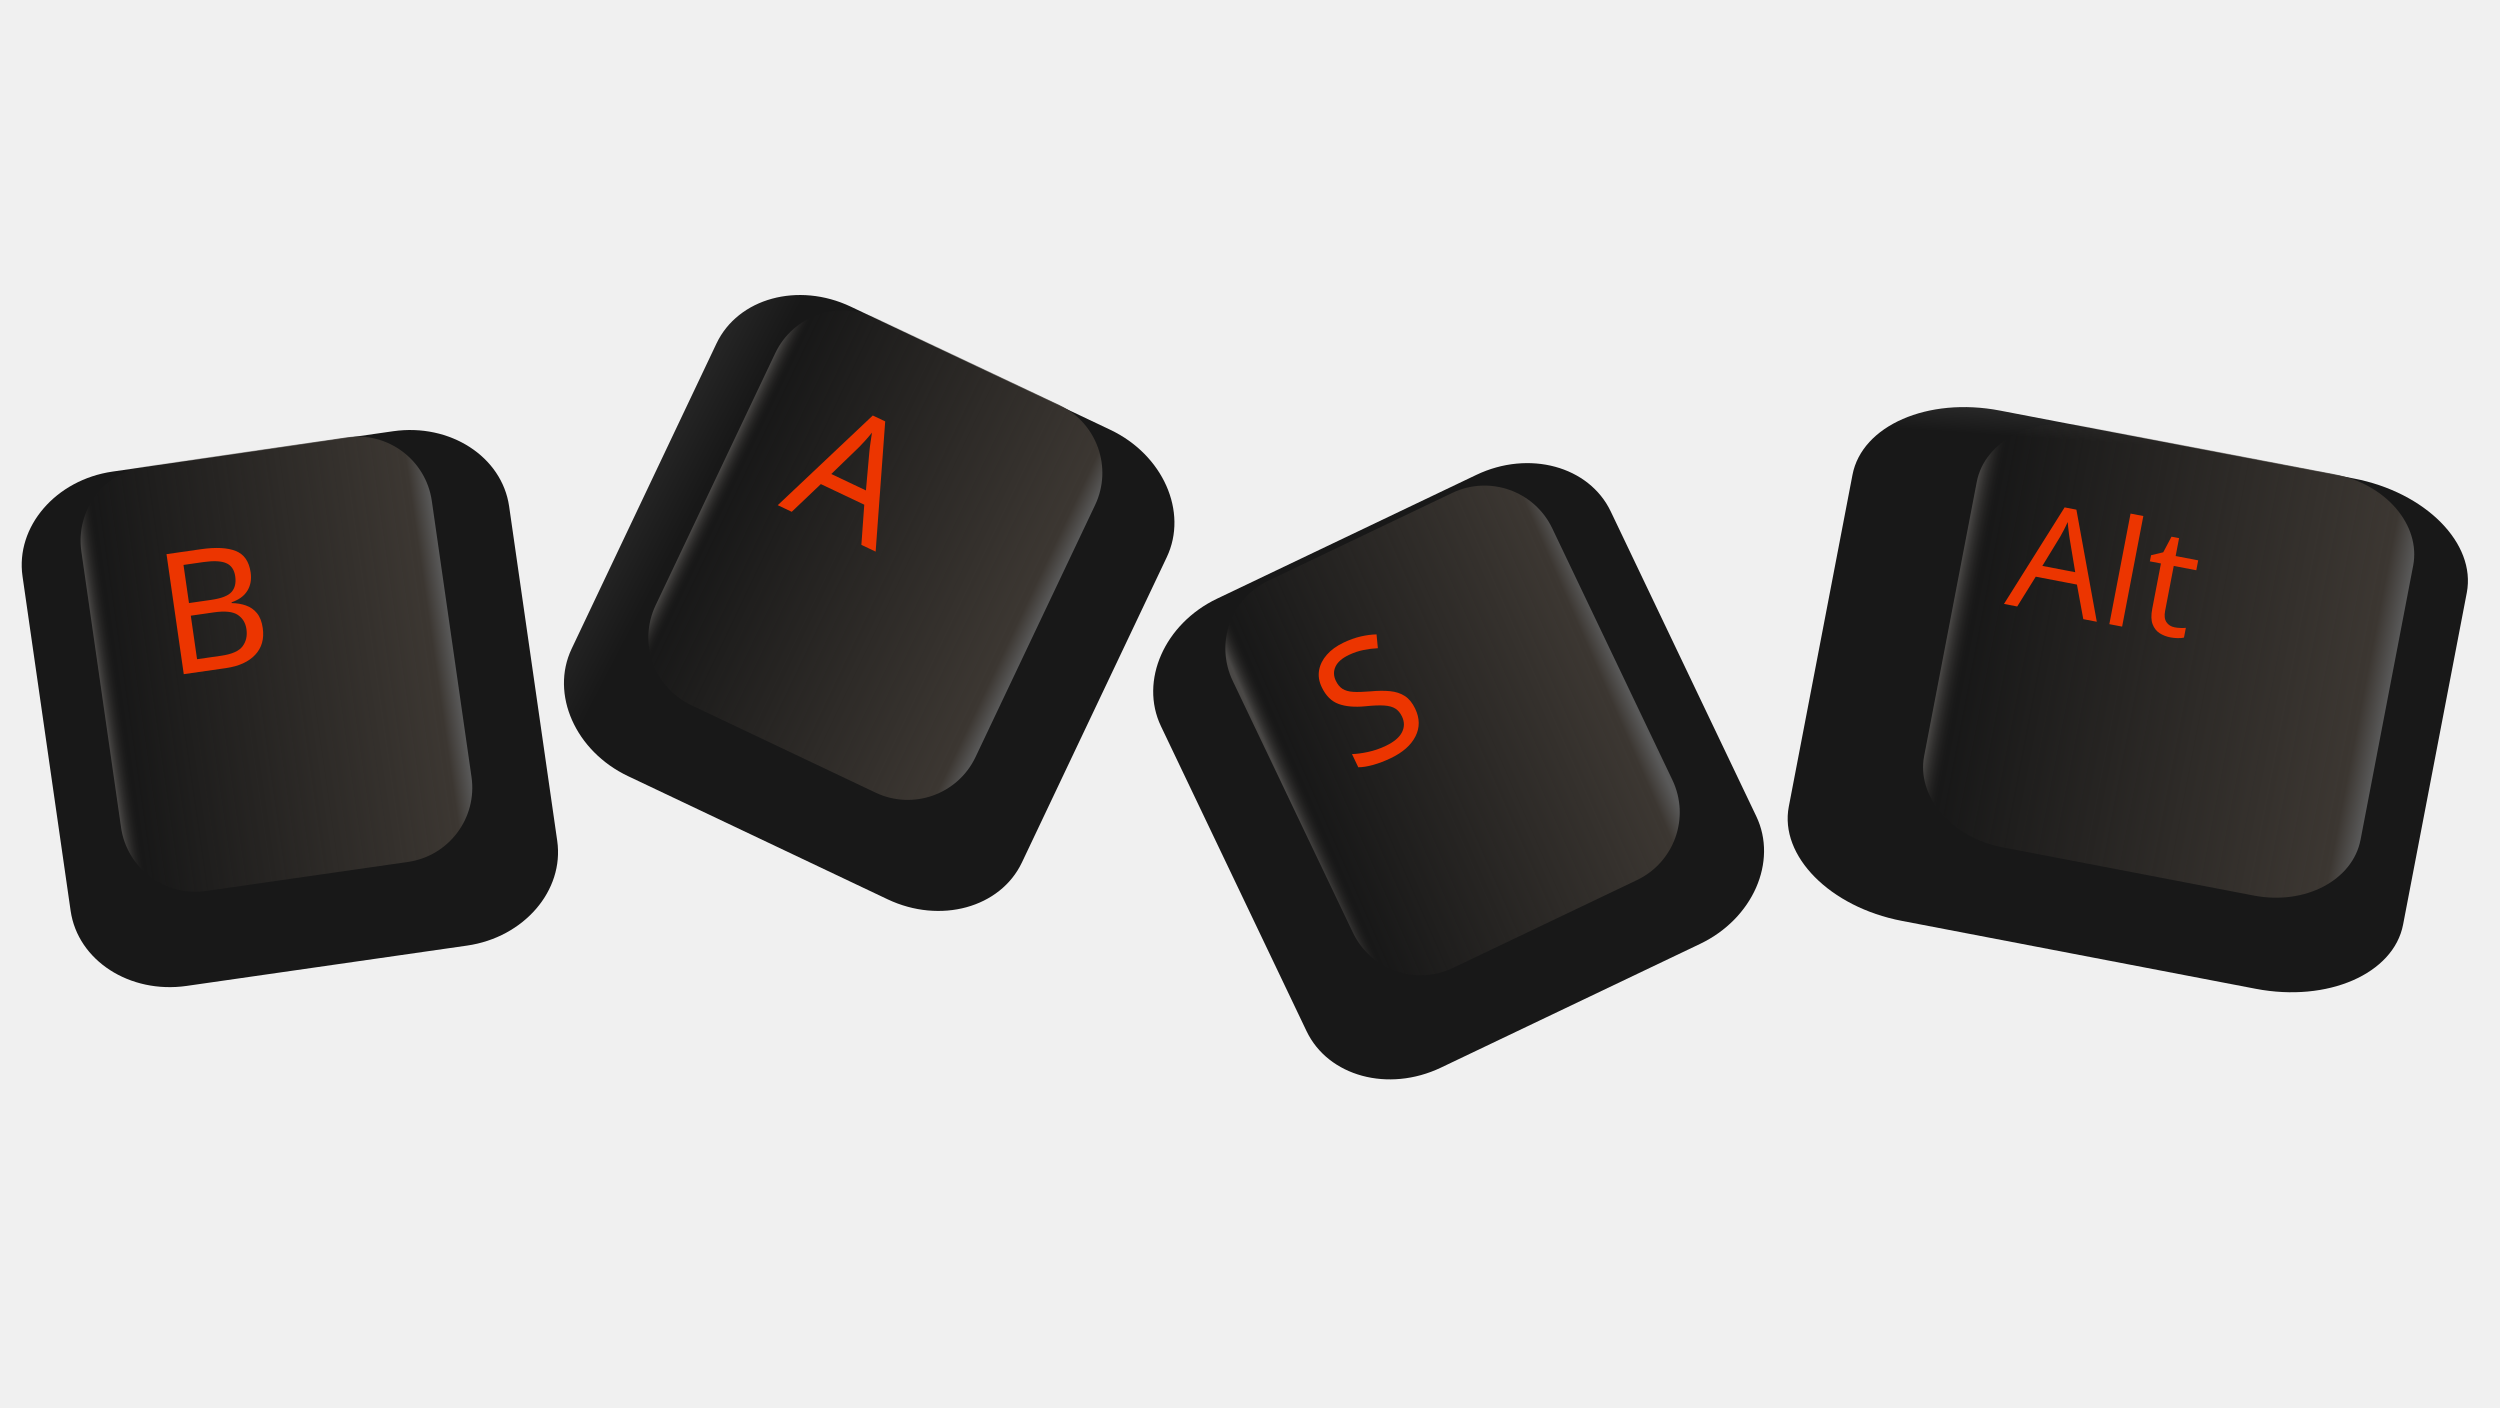
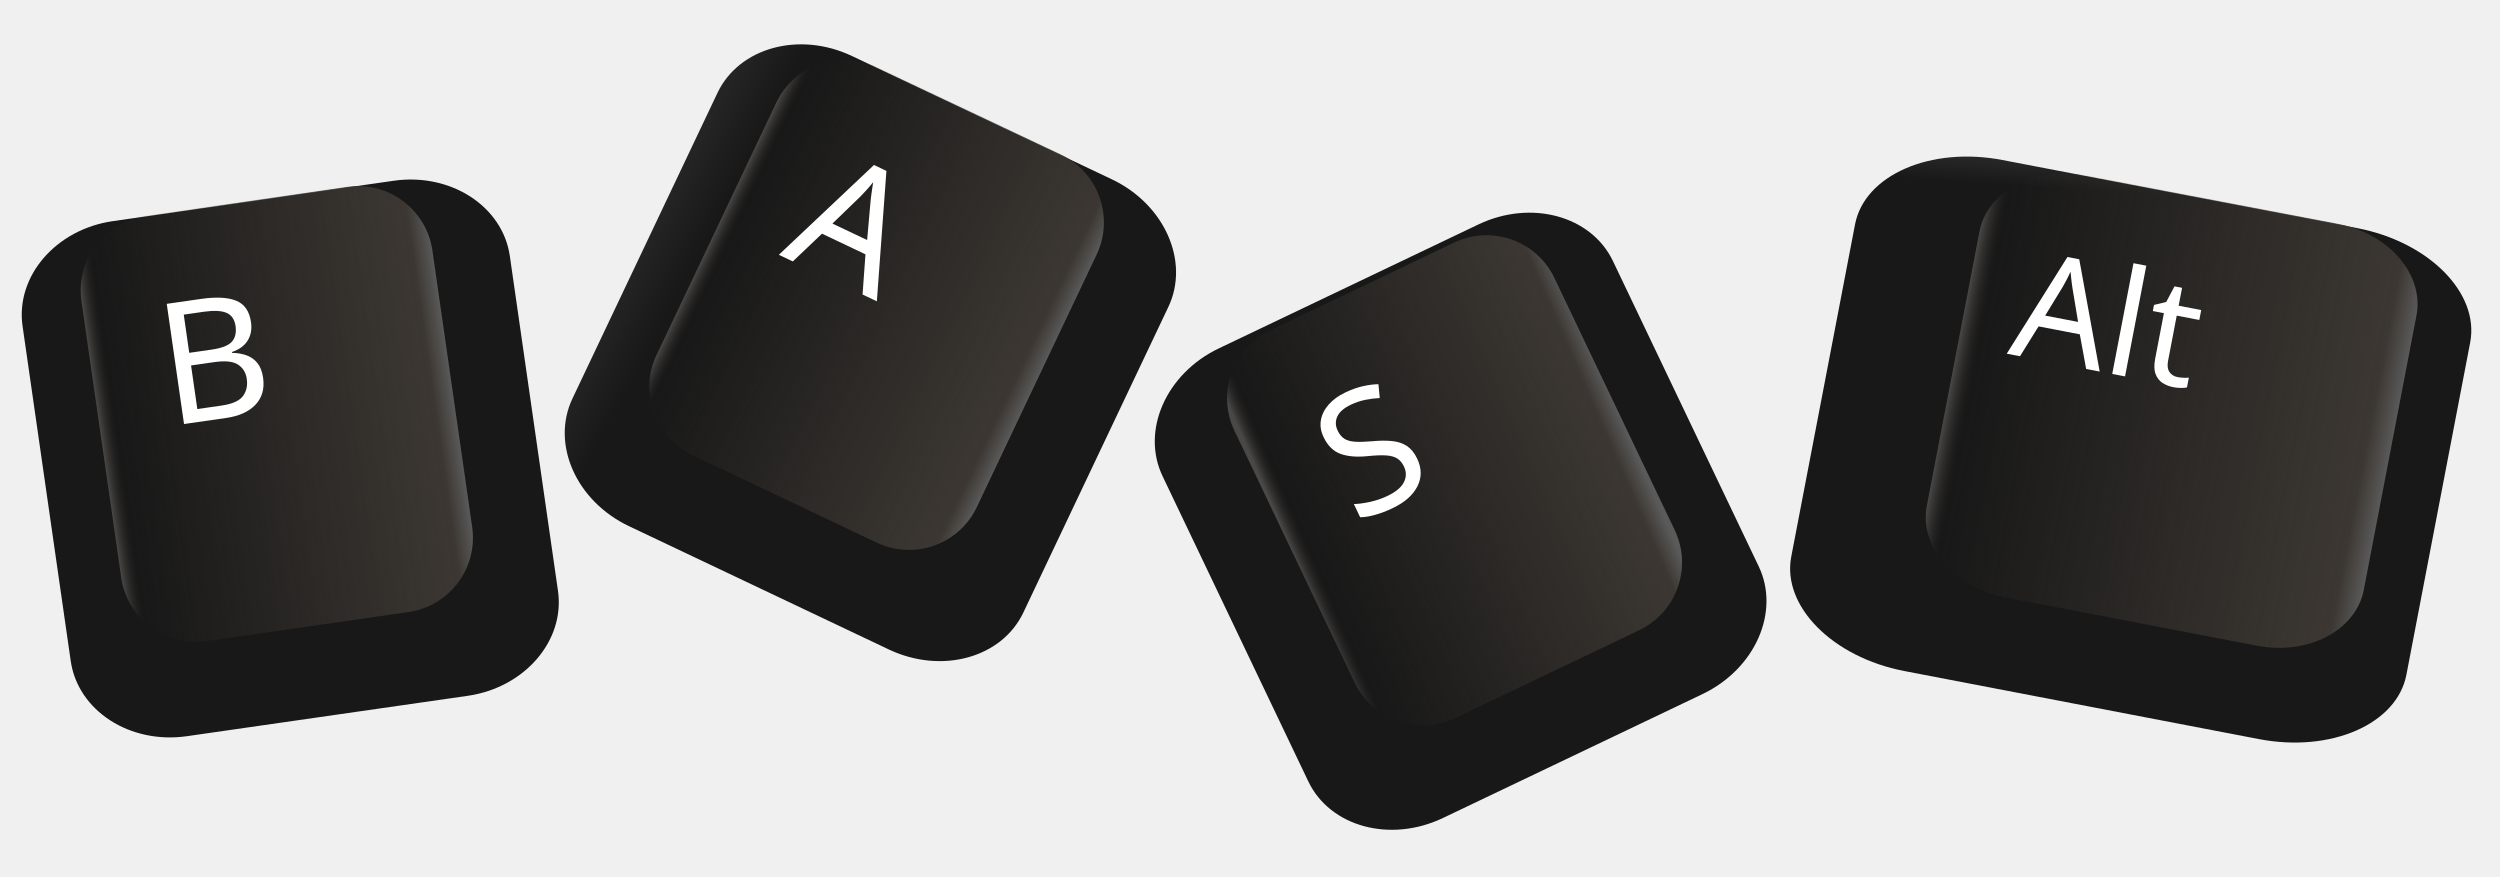
- <svg xmlns="http://www.w3.org/2000/svg" xmlns:xlink="http://www.w3.org/1999/xlink" width="1080" height="608" viewBox="0 0 1080 608" version="1.1" id="svg1">
+ <svg xmlns="http://www.w3.org/2000/svg" xmlns:xlink="http://www.w3.org/1999/xlink" width="1078.516" height="378.016" viewBox="0 0 1078.516 378.016" version="1.1" id="svg1">
  <defs id="defs1">
    <linearGradient id="linearGradient21">
      <stop style="stop-color:#3b3b3b;stop-opacity:1;" offset="0" id="stop19" />
      <stop style="stop-color:#181818;stop-opacity:1;" offset="0.092" id="stop20" />
      <stop style="stop-color:#181818;stop-opacity:1;" offset="1" id="stop21" />
    </linearGradient>
    <linearGradient id="linearGradient11">
      <stop style="stop-color:#242424;stop-opacity:1;" offset="0" id="stop11" />
      <stop style="stop-color:#181818;stop-opacity:1;" offset="0.102" id="stop13" />
      <stop style="stop-color:#181818;stop-opacity:1;" offset="1" id="stop12" />
    </linearGradient>
    <linearGradient id="linearGradient7">
      <stop style="stop-color:#c7c1bb;stop-opacity:0.285;" offset="0" id="stop9" />
      <stop style="stop-color:#3c3732;stop-opacity:0;" offset="0.048" id="stop7" />
      <stop style="stop-color:#3c3732;stop-opacity:1;" offset="0.944" id="stop6" />
      <stop style="stop-color:#5a5a5a;stop-opacity:1;" offset="1" id="stop8" />
    </linearGradient>
    <linearGradient xlink:href="#linearGradient11" id="linearGradient12-6" x1="171.757" y1="135.523" x2="402.015" y2="143.563" gradientUnits="userSpaceOnUse" />
    <linearGradient xlink:href="#linearGradient7" id="linearGradient13-0" gradientUnits="userSpaceOnUse" gradientTransform="translate(-267.792,23.82701)" x1="395.229" y1="241.914" x2="558.801" y2="247.626" />
    <linearGradient id="linearGradient15-4" gradientTransform="scale(1.017783,0.9825276)" x1="46.019" y1="-131.688" x2="247.84" y2="-131.688" gradientUnits="userSpaceOnUse">
      <stop style="stop-color:#c7c1bb;stop-opacity:0.285;" offset="0" id="stop5" />
      <stop style="stop-color:#3c3732;stop-opacity:0;" offset="0.048" id="stop10" />
      <stop style="stop-color:#3c3732;stop-opacity:1;" offset="0.944" id="stop14" />
      <stop style="stop-color:#5a5a5a;stop-opacity:1;" offset="1" id="stop15" />
    </linearGradient>
    <linearGradient xlink:href="#linearGradient21" id="linearGradient17-8" x1="116.756" y1="-152.534" x2="151.995" y2="134.463" gradientUnits="userSpaceOnUse" />
    <linearGradient xlink:href="#linearGradient7" id="linearGradient18" gradientUnits="userSpaceOnUse" gradientTransform="translate(-275.0501,20.85948)" x1="395.179" y1="244.77" x2="558.851" y2="244.77" />
    <linearGradient xlink:href="#linearGradient7" id="linearGradient19" gradientUnits="userSpaceOnUse" gradientTransform="translate(-197.0316,-126.4313)" x1="395.179" y1="244.77" x2="558.851" y2="244.77" />
    <linearGradient xlink:href="#linearGradient7" id="linearGradient2" gradientUnits="userSpaceOnUse" gradientTransform="translate(-275.0501,20.85948)" x1="395.179" y1="244.77" x2="558.851" y2="244.77" />
+     <linearGradient xlink:href="#linearGradient11" id="linearGradient12-6-7" x1="171.757" y1="135.523" x2="402.015" y2="143.563" gradientUnits="userSpaceOnUse" />
+     <linearGradient xlink:href="#linearGradient21" id="linearGradient17-8-2" x1="116.756" y1="-152.534" x2="151.995" y2="134.463" gradientUnits="userSpaceOnUse" />
+     <linearGradient id="linearGradient15-4-0" gradientTransform="scale(1.017783,0.9825276)" x1="46.019" y1="-131.688" x2="247.84" y2="-131.688" gradientUnits="userSpaceOnUse">
+       <stop style="stop-color:#c7c1bb;stop-opacity:0.285;" offset="0" id="stop16-8" />
+       <stop style="stop-color:#3c3732;stop-opacity:0;" offset="0.048" id="stop17-8" />
+       <stop style="stop-color:#3c3732;stop-opacity:1;" offset="0.944" id="stop18-5" />
+       <stop style="stop-color:#5a5a5a;stop-opacity:1;" offset="1" id="stop22" />
+     </linearGradient>
+     <linearGradient xlink:href="#linearGradient7" id="linearGradient3" gradientUnits="userSpaceOnUse" gradientTransform="translate(-275.0501,20.85948)" x1="395.179" y1="244.77" x2="558.851" y2="244.77" />
+     <linearGradient xlink:href="#linearGradient7" id="linearGradient5" gradientUnits="userSpaceOnUse" gradientTransform="translate(-197.0316,-126.4313)" x1="395.179" y1="244.77" x2="558.851" y2="244.77" />
+     <linearGradient xlink:href="#linearGradient7" id="linearGradient6" gradientUnits="userSpaceOnUse" gradientTransform="translate(-267.792,23.82701)" x1="395.229" y1="241.914" x2="558.801" y2="247.626" />
  </defs>
-   <g id="layer1">
-     <g id="g18-2" transform="matrix(0.934536,0,0,0.934536,613.9726,624.5659)">
-       <g id="g4-26" transform="rotate(-8.183288,-4545.621,5062.746)">
-         <rect style="fill:#181818;fill-opacity:1;stroke-width:2.279;paint-order:stroke fill markers" id="rect1-3-7-1" width="227.25" height="240.211" x="91.57" y="166.728" ry="42.01" rx="48.15" />
-         <rect style="display:inline;fill:url(#linearGradient18);stroke-width:1.757;paint-order:stroke fill markers" id="rect1-0-0" width="163.672" height="198.295" x="120.129" y="166.482" ry="34.679" rx="34.679" />
-         <text xml:space="preserve" style="font-size:78.499px;text-align:start;writing-mode:lr-tb;direction:ltr;text-anchor:start;fill:#ec3500;fill-opacity:1;stroke-width:11.497;paint-order:stroke fill markers;-inkscape-font-specification:'MartianMono Nerd Font Mono';font-family:'MartianMono Nerd Font Mono';font-weight:normal;font-style:normal;font-stretch:normal;font-variant:normal" x="151.3" y="264.11" id="text9-6">
-           <tspan id="tspan9-1" x="151.3" y="264.11" style="fill:#ec3500;fill-opacity:1;stroke-width:11.497;-inkscape-font-specification:'MartianMono Nerd Font Mono';font-family:'MartianMono Nerd Font Mono';font-weight:normal;font-style:normal;font-stretch:normal;font-variant:normal">B</tspan>
-         </text>
-       </g>
-       <g id="g4-26-7" transform="rotate(-8.183288,-4656.343,-6636.583)">
-         <rect style="fill:#181818;fill-opacity:1;stroke-width:2.279;paint-order:stroke fill markers" id="rect1-3-7-1-2" width="227.25" height="240.211" x="91.57" y="166.728" ry="42.01" rx="48.15" />
-         <rect style="display:inline;fill:url(#linearGradient2);stroke-width:1.757;paint-order:stroke fill markers" id="rect1-0-0-7" width="163.672" height="198.295" x="120.129" y="166.482" ry="34.679" rx="34.679" />
-         <text xml:space="preserve" style="font-style:normal;font-variant:normal;font-weight:normal;font-stretch:normal;font-size:78.499px;font-family:'MartianMono Nerd Font Mono';-inkscape-font-specification:'MartianMono Nerd Font Mono';text-align:start;writing-mode:lr-tb;direction:ltr;text-anchor:start;fill:#ec3500;fill-opacity:1;stroke-width:11.497;paint-order:stroke fill markers" x="151.3" y="264.11" id="text9-6-2">
-           <tspan id="tspan9-1-2" x="151.3" y="264.11" style="font-style:normal;font-variant:normal;font-weight:normal;font-stretch:normal;font-family:'MartianMono Nerd Font Mono';-inkscape-font-specification:'MartianMono Nerd Font Mono';fill:#ec3500;fill-opacity:1;stroke-width:11.497">B</tspan>
-         </text>
-       </g>
-       <g id="g4-2-7-5" transform="translate(-454.5556,-638.6329)">
-         <rect style="fill:url(#linearGradient12-6);stroke-width:2.295;paint-order:stroke fill markers" id="rect1-3-7-8-8-9" width="230.398" height="240.211" x="171.687" y="19.437" ry="42.01" rx="48.817" transform="rotate(25.38328)" />
-         <rect style="display:inline;fill:url(#linearGradient19);stroke-width:1.757;paint-order:stroke fill markers" id="rect1-0-9-4-4" width="163.672" height="198.295" x="198.147" y="19.191" ry="34.679" rx="34.679" transform="rotate(25.38328)" />
-         <text xml:space="preserve" style="font-size:78.499px;text-align:start;writing-mode:lr-tb;direction:ltr;text-anchor:start;fill:#ec3500;fill-opacity:1;stroke-width:11.497;paint-order:stroke fill markers;-inkscape-font-specification:'MartianMono Nerd Font';font-family:'MartianMono Nerd Font';font-weight:normal;font-style:normal;font-stretch:normal;font-variant:normal" x="229.319" y="116.819" id="text9-7-5-9" transform="rotate(25.38328)">
-           <tspan id="tspan9-3-0-0" x="229.319" y="116.819" style="fill:#ec3500;fill-opacity:1;stroke-width:11.497;-inkscape-font-specification:'MartianMono Nerd Font';font-family:'MartianMono Nerd Font';font-weight:normal;font-style:normal;font-stretch:normal;font-variant:normal">A</tspan>
-         </text>
-       </g>
-       <g id="g4-2-6-9" transform="rotate(-25.52163,-1211.166,398.9028)">
-         <rect style="fill:#181818;fill-opacity:1;stroke-width:2.295;paint-order:stroke fill markers" id="rect1-3-7-8-1-1" width="230.398" height="240.211" x="88.422" y="166.728" ry="42.01" rx="48.817" />
-         <rect style="display:inline;fill:url(#linearGradient13-0);stroke-width:1.757;paint-order:stroke fill markers" id="rect1-0-9-5-7" width="163.672" height="198.295" x="127.387" y="169.45" ry="34.679" rx="34.679" />
-         <text xml:space="preserve" style="font-size:78.499px;text-align:start;writing-mode:lr-tb;direction:ltr;text-anchor:start;fill:#ec3500;fill-opacity:1;stroke-width:11.497;paint-order:stroke fill markers;-inkscape-font-specification:'MartianMono Nerd Font Mono';font-family:'MartianMono Nerd Font Mono';font-weight:normal;font-style:normal;font-stretch:normal;font-variant:normal" x="158.559" y="267.078" id="text9-7-54-7">
-           <tspan id="tspan9-3-7-1" x="158.559" y="267.078" style="fill:#ec3500;fill-opacity:1;stroke-width:11.497;-inkscape-font-specification:'MartianMono Nerd Font Mono';font-family:'MartianMono Nerd Font Mono';font-weight:normal;font-style:normal;font-stretch:normal;font-variant:normal">S</tspan>
-         </text>
-       </g>
-       <g id="g4-2-2-3-1" transform="rotate(10.86577,1996.13,833.6972)">
-         <rect style="fill:url(#linearGradient17-8);stroke-width:2.571;paint-order:stroke fill markers" id="rect1-3-7-8-5-1-5" width="289.152" height="240.211" x="-10.2" y="-129.141" ry="42.01" rx="61.266" />
-         <rect style="display:inline;fill:url(#linearGradient15-4);stroke-width:1.969;paint-order:stroke fill markers" id="rect1-0-9-47-4-9" width="205.41" height="198.295" x="46.837" y="-129.387" ry="34.679" rx="43.523" />
-         <text xml:space="preserve" style="font-style:normal;font-variant:normal;font-weight:normal;font-stretch:normal;font-size:68.483px;font-family:'MartianMono Nerd Font';-inkscape-font-specification:'MartianMono Nerd Font';text-align:start;writing-mode:lr-tb;direction:ltr;text-anchor:start;fill:#ec3500;fill-opacity:1;stroke-width:11.497;paint-order:stroke fill markers" x="69.826" y="-41.711" id="text9-7-4-9-7">
-           <tspan id="tspan9-3-4-2-7" x="69.826" y="-41.711" style="font-style:normal;font-variant:normal;font-weight:normal;font-stretch:normal;font-size:68.483px;font-family:'MartianMono Nerd Font';-inkscape-font-specification:'MartianMono Nerd Font';fill:#ec3500;fill-opacity:1;stroke-width:11.497">Alt</tspan>
-         </text>
-       </g>
+   <g id="g18-2" transform="matrix(0.934536,0,0,0.934536,613.9726,516.2511)">
+     <g id="g4-26-6" transform="rotate(-8.183288,-1179.318,5283.818)">
+       <rect style="fill:#181818;fill-opacity:1;stroke-width:2.279;paint-order:stroke fill markers" id="rect1-3-7-1-3" width="227.25" height="240.211" x="91.57" y="166.728" ry="42.01" rx="48.15" />
+       <rect style="display:inline;fill:url(#linearGradient3);stroke-width:1.757;paint-order:stroke fill markers" id="rect1-0-0-8" width="163.672" height="198.295" x="120.129" y="166.482" ry="34.679" rx="34.679" />
+       <text xml:space="preserve" style="font-style:normal;font-variant:normal;font-weight:normal;font-stretch:normal;font-size:78.499px;font-family:'MartianMono Nerd Font Mono';-inkscape-font-specification:'MartianMono Nerd Font Mono';text-align:start;writing-mode:lr-tb;direction:ltr;text-anchor:start;fill:#ff4603;fill-opacity:1;stroke-width:11.497;paint-order:stroke fill markers" x="151.3" y="264.11" id="text9-6-5">
+         <tspan id="tspan9-1-6" x="151.3" y="264.11" style="font-style:normal;font-variant:normal;font-weight:normal;font-stretch:normal;font-family:'MartianMono Nerd Font Mono';-inkscape-font-specification:'MartianMono Nerd Font Mono';fill:#ff4603;fill-opacity:1;stroke-width:11.497">B</tspan>
+       </text>
+     </g>
+     <g id="g4-2-7-5-1" transform="translate(-451.7466,-157.2215)">
+       <rect style="fill:url(#linearGradient12-6-7);stroke-width:2.295;paint-order:stroke fill markers" id="rect1-3-7-8-8-9-1" width="230.398" height="240.211" x="171.687" y="19.437" ry="42.01" rx="48.817" transform="rotate(25.38328)" />
+       <rect style="display:inline;fill:url(#linearGradient5);stroke-width:1.757;paint-order:stroke fill markers" id="rect1-0-9-4-4-5" width="163.672" height="198.295" x="198.147" y="19.191" ry="34.679" rx="34.679" transform="rotate(25.38328)" />
+       <text xml:space="preserve" style="font-style:normal;font-variant:normal;font-weight:normal;font-stretch:normal;font-size:78.499px;font-family:'MartianMono Nerd Font';-inkscape-font-specification:'MartianMono Nerd Font';text-align:start;writing-mode:lr-tb;direction:ltr;text-anchor:start;fill:#ff4603;fill-opacity:1;stroke-width:11.497;paint-order:stroke fill markers" x="229.319" y="116.819" id="text9-7-5-9-9" transform="rotate(25.38328)">
+         <tspan id="tspan9-3-0-0-8" x="229.319" y="116.819" style="font-style:normal;font-variant:normal;font-weight:normal;font-stretch:normal;font-family:'MartianMono Nerd Font';-inkscape-font-specification:'MartianMono Nerd Font';fill:#ff4603;fill-opacity:1;stroke-width:11.497">A</tspan>
+       </text>
+     </g>
+     <g id="g4-2-6-9-4" transform="rotate(-25.52163,-146.9274,633.4069)">
+       <rect style="fill:#181818;fill-opacity:1;stroke-width:2.295;paint-order:stroke fill markers" id="rect1-3-7-8-1-1-8" width="230.398" height="240.211" x="88.422" y="166.728" ry="42.01" rx="48.817" />
+       <rect style="display:inline;fill:url(#linearGradient6);stroke-width:1.757;paint-order:stroke fill markers" id="rect1-0-9-5-7-1" width="163.672" height="198.295" x="127.387" y="169.45" ry="34.679" rx="34.679" />
+       <text xml:space="preserve" style="font-style:normal;font-variant:normal;font-weight:normal;font-stretch:normal;font-size:78.499px;font-family:'MartianMono Nerd Font Mono';-inkscape-font-specification:'MartianMono Nerd Font Mono';text-align:start;writing-mode:lr-tb;direction:ltr;text-anchor:start;fill:#ff4603;fill-opacity:1;stroke-width:11.497;paint-order:stroke fill markers" x="158.559" y="267.078" id="text9-7-54-7-0">
+         <tspan id="tspan9-3-7-1-3" x="158.559" y="267.078" style="font-style:normal;font-variant:normal;font-weight:normal;font-stretch:normal;font-family:'MartianMono Nerd Font Mono';-inkscape-font-specification:'MartianMono Nerd Font Mono';fill:#ff4603;fill-opacity:1;stroke-width:11.497">S</tspan>
+       </text>
+     </g>
+     <g id="g4-2-2-3-1-0" transform="rotate(10.86577,-533.3601,1089.17)">
+       <rect style="fill:url(#linearGradient17-8-2);stroke-width:2.571;paint-order:stroke fill markers" id="rect1-3-7-8-5-1-5-4" width="289.152" height="240.211" x="-10.2" y="-129.141" ry="42.01" rx="61.266" />
+       <rect style="display:inline;fill:url(#linearGradient15-4-0);stroke-width:1.969;paint-order:stroke fill markers" id="rect1-0-9-47-4-9-4" width="205.41" height="198.295" x="46.837" y="-129.387" ry="34.679" rx="43.523" />
+       <text xml:space="preserve" style="font-style:normal;font-variant:normal;font-weight:normal;font-stretch:normal;font-size:68.483px;font-family:'MartianMono Nerd Font';-inkscape-font-specification:'MartianMono Nerd Font';text-align:start;writing-mode:lr-tb;direction:ltr;text-anchor:start;fill:#ff4603;fill-opacity:1;stroke-width:11.497;paint-order:stroke fill markers" x="69.826" y="-41.711" id="text9-7-4-9-7-4">
+         <tspan id="tspan9-3-4-2-7-4" x="69.826" y="-41.711" style="font-style:normal;font-variant:normal;font-weight:normal;font-stretch:normal;font-size:68.483px;font-family:'MartianMono Nerd Font';-inkscape-font-specification:'MartianMono Nerd Font';fill:#ff4603;fill-opacity:1;stroke-width:11.497">Alt</tspan>
+       </text>
+     </g>
+   </g>
+   <g id="g6">
+     <g id="g4-26" transform="matrix(0.9250204,-0.1330221,0.1330221,0.9250204,-102.7389,-40.24162)">
+       <rect style="fill:#181818;fill-opacity:1;stroke-width:2.279;paint-order:stroke fill markers" id="rect1-3-7-1" width="227.25" height="240.211" x="91.57" y="166.728" ry="42.01" rx="48.15" />
+       <rect style="display:inline;fill:url(#linearGradient18);stroke-width:1.757;paint-order:stroke fill markers" id="rect1-0-0" width="163.672" height="198.295" x="120.129" y="166.482" ry="34.679" rx="34.679" />
+       <text xml:space="preserve" style="font-style:normal;font-variant:normal;font-weight:normal;font-stretch:normal;font-size:78.499px;font-family:'MartianMono Nerd Font Mono';-inkscape-font-specification:'MartianMono Nerd Font Mono';text-align:start;writing-mode:lr-tb;direction:ltr;text-anchor:start;fill:#ffffff;fill-opacity:1;stroke-width:11.497;paint-order:stroke fill markers" x="151.3" y="264.11" id="text9-6">
+         <tspan id="tspan9-1" x="151.3" y="264.11" style="font-style:normal;font-variant:normal;font-weight:normal;font-stretch:normal;font-family:'MartianMono Nerd Font Mono';-inkscape-font-specification:'MartianMono Nerd Font Mono';fill:#ffffff;fill-opacity:1;stroke-width:11.497">B</tspan>
+       </text>
+     </g>
+     <g id="g4-2-7-5" transform="matrix(0.934536,0,0,0.934536,189.174,-80.57436)">
+       <rect style="fill:url(#linearGradient12-6);stroke-width:2.295;paint-order:stroke fill markers" id="rect1-3-7-8-8-9" width="230.398" height="240.211" x="171.687" y="19.437" ry="42.01" rx="48.817" transform="rotate(25.38328)" />
+       <rect style="display:inline;fill:url(#linearGradient19);stroke-width:1.757;paint-order:stroke fill markers" id="rect1-0-9-4-4" width="163.672" height="198.295" x="198.147" y="19.191" ry="34.679" rx="34.679" transform="rotate(25.38328)" />
+       <text xml:space="preserve" style="font-style:normal;font-variant:normal;font-weight:normal;font-stretch:normal;font-size:78.499px;font-family:'MartianMono Nerd Font';-inkscape-font-specification:'MartianMono Nerd Font';text-align:start;writing-mode:lr-tb;direction:ltr;text-anchor:start;fill:#ffffff;fill-opacity:1;stroke-width:11.497;paint-order:stroke fill markers" x="229.319" y="116.819" id="text9-7-5-9" transform="rotate(25.38328)">
+         <tspan id="tspan9-3-0-0" x="229.319" y="116.819" style="font-style:normal;font-variant:normal;font-weight:normal;font-stretch:normal;font-family:'MartianMono Nerd Font';-inkscape-font-specification:'MartianMono Nerd Font';fill:#ffffff;fill-opacity:1;stroke-width:11.497">A</tspan>
+       </text>
+     </g>
+     <g id="g4-2-6-9" transform="matrix(0.8433465,-0.4026466,0.4026466,0.8433465,342.9101,64.95499)">
+       <rect style="fill:#181818;fill-opacity:1;stroke-width:2.295;paint-order:stroke fill markers" id="rect1-3-7-8-1-1" width="230.398" height="240.211" x="88.422" y="166.728" ry="42.01" rx="48.817" />
+       <rect style="display:inline;fill:url(#linearGradient13-0);stroke-width:1.757;paint-order:stroke fill markers" id="rect1-0-9-5-7" width="163.672" height="198.295" x="127.387" y="169.45" ry="34.679" rx="34.679" />
+       <text xml:space="preserve" style="font-style:normal;font-variant:normal;font-weight:normal;font-stretch:normal;font-size:78.499px;font-family:'MartianMono Nerd Font Mono';-inkscape-font-specification:'MartianMono Nerd Font Mono';text-align:start;writing-mode:lr-tb;direction:ltr;text-anchor:start;fill:#ffffff;fill-opacity:1;stroke-width:11.497;paint-order:stroke fill markers" x="158.559" y="267.078" id="text9-7-54-7">
+         <tspan id="tspan9-3-7-1" x="158.559" y="267.078" style="font-style:normal;font-variant:normal;font-weight:normal;font-stretch:normal;font-family:'MartianMono Nerd Font Mono';-inkscape-font-specification:'MartianMono Nerd Font Mono';fill:#ffffff;fill-opacity:1;stroke-width:11.497">S</tspan>
+       </text>
+     </g>
+     <g id="g4-2-2-3-1" transform="matrix(0.9177812,0.1761682,-0.1761682,0.9177812,794.2884,178.5647)">
+       <rect style="fill:url(#linearGradient17-8);stroke-width:2.571;paint-order:stroke fill markers" id="rect1-3-7-8-5-1-5" width="289.152" height="240.211" x="-10.2" y="-129.141" ry="42.01" rx="61.266" />
+       <rect style="display:inline;fill:url(#linearGradient15-4);stroke-width:1.969;paint-order:stroke fill markers" id="rect1-0-9-47-4-9" width="205.41" height="198.295" x="46.837" y="-129.387" ry="34.679" rx="43.523" />
+       <text xml:space="preserve" style="font-style:normal;font-variant:normal;font-weight:normal;font-stretch:normal;font-size:68.483px;font-family:'MartianMono Nerd Font';-inkscape-font-specification:'MartianMono Nerd Font';text-align:start;writing-mode:lr-tb;direction:ltr;text-anchor:start;fill:#ffffff;fill-opacity:1;stroke-width:11.497;paint-order:stroke fill markers" x="69.826" y="-41.711" id="text9-7-4-9-7">
+         <tspan id="tspan9-3-4-2-7" x="69.826" y="-41.711" style="font-style:normal;font-variant:normal;font-weight:normal;font-stretch:normal;font-size:68.483px;font-family:'MartianMono Nerd Font';-inkscape-font-specification:'MartianMono Nerd Font';fill:#ffffff;fill-opacity:1;stroke-width:11.497">Alt</tspan>
+       </text>
+     </g>
+   </g>
+   <g id="layer1" transform="translate(0,-108.3149)">
+     <g id="g4-26-7" transform="matrix(0.9250204,-0.1330221,0.1330221,0.9250204,1448.234,-59.39605)">
+       <rect style="fill:#181818;fill-opacity:1;stroke-width:2.279;paint-order:stroke fill markers" id="rect1-3-7-1-2" width="227.25" height="240.211" x="91.57" y="166.728" ry="42.01" rx="48.15" />
+       <rect style="display:inline;fill:url(#linearGradient2);stroke-width:1.757;paint-order:stroke fill markers" id="rect1-0-0-7" width="163.672" height="198.295" x="120.129" y="166.482" ry="34.679" rx="34.679" />
+       <text xml:space="preserve" style="font-style:normal;font-variant:normal;font-weight:normal;font-stretch:normal;font-size:78.499px;font-family:'MartianMono Nerd Font Mono';-inkscape-font-specification:'MartianMono Nerd Font Mono';text-align:start;writing-mode:lr-tb;direction:ltr;text-anchor:start;fill:#ec3500;fill-opacity:1;stroke-width:11.497;paint-order:stroke fill markers" x="151.3" y="264.11" id="text9-6-2">
+         <tspan id="tspan9-1-2" x="151.3" y="264.11" style="font-style:normal;font-variant:normal;font-weight:normal;font-stretch:normal;font-family:'MartianMono Nerd Font Mono';-inkscape-font-specification:'MartianMono Nerd Font Mono';fill:#ec3500;fill-opacity:1;stroke-width:11.497">B</tspan>
+       </text>
    </g>
  </g>
</svg>
